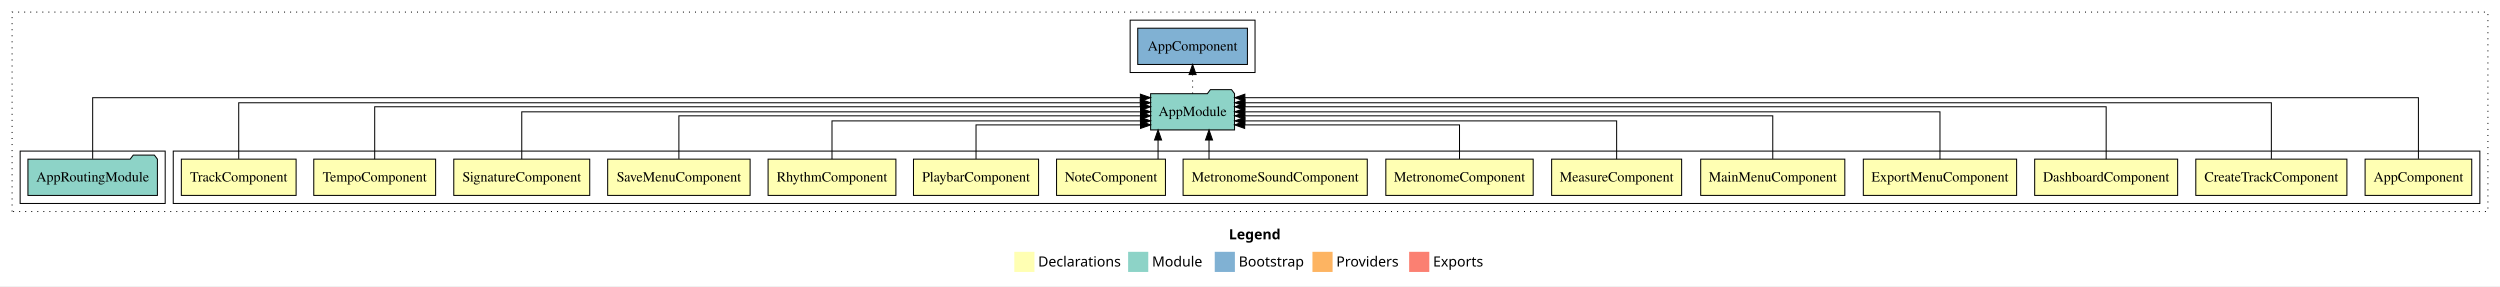
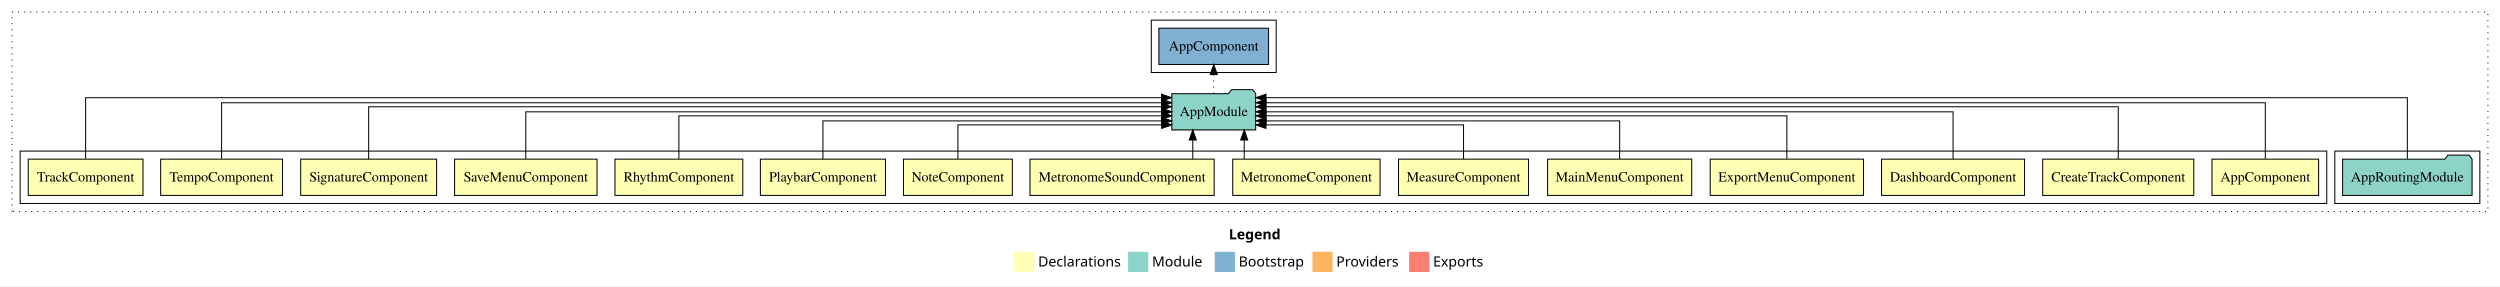
<svg xmlns="http://www.w3.org/2000/svg" width="2482pt" height="284pt" viewBox="0.00 0.00 2482.00 284.00">
  <g id="graph0" class="graph" transform="scale(1 1) rotate(0) translate(4 280)">
    <polygon fill="white" stroke="transparent" points="-4,4 -4,-280 2478,-280 2478,4 -4,4" />
    <text text-anchor="start" x="1216.01" y="-42.4" font-family="sans-serif" font-weight="bold" font-size="14.00">Legend</text>
    <polygon fill="#ffffb3" stroke="transparent" points="1003,-10 1003,-30 1023,-30 1023,-10 1003,-10" />
    <text text-anchor="start" x="1026.63" y="-15.4" font-family="sans-serif" font-size="14.00">  Declarations</text>
    <polygon fill="#8dd3c7" stroke="transparent" points="1116,-10 1116,-30 1136,-30 1136,-10 1116,-10" />
    <text text-anchor="start" x="1139.73" y="-15.4" font-family="sans-serif" font-size="14.00">  Module</text>
    <polygon fill="#80b1d3" stroke="transparent" points="1202,-10 1202,-30 1222,-30 1222,-10 1202,-10" />
    <text text-anchor="start" x="1225.78" y="-15.4" font-family="sans-serif" font-size="14.00">  Bootstrap</text>
    <polygon fill="#fdb462" stroke="transparent" points="1299,-10 1299,-30 1319,-30 1319,-10 1299,-10" />
    <text text-anchor="start" x="1322.67" y="-15.4" font-family="sans-serif" font-size="14.00">  Providers</text>
    <polygon fill="#fb8072" stroke="transparent" points="1395,-10 1395,-30 1415,-30 1415,-10 1395,-10" />
    <text text-anchor="start" x="1418.73" y="-15.4" font-family="sans-serif" font-size="14.00">  Exports</text>
    <g id="clust1" class="cluster">
      <polygon fill="none" stroke="black" stroke-dasharray="1,5" points="8,-70 8,-268 2466,-268 2466,-70 8,-70" />
    </g>
-     <g id="clust2" class="cluster">
-       <polygon fill="none" stroke="black" points="168,-78 168,-130 2458,-130 2458,-78 168,-78" />
-     </g>
    <g id="clust18" class="cluster">
-       <polygon fill="none" stroke="black" points="16,-78 16,-130 160,-130 160,-78 16,-78" />
+       <polygon fill="none" stroke="black" points="2314,-78 2314,-130 2458,-130 2458,-78 2314,-78" />
    </g>
    <g id="clust20" class="cluster">
-       <polygon fill="none" stroke="black" points="1118,-208 1118,-260 1242,-260 1242,-208 1118,-208" />
+       <polygon fill="none" stroke="black" points="1139,-208 1139,-260 1263,-260 1263,-208 1139,-208" />
+     </g>
+     <g id="clust2" class="cluster">
+       <polygon fill="none" stroke="black" points="16,-78 16,-130 2306,-130 2306,-78 16,-78" />
    </g>
    <g id="node1" class="node">
-       <polygon fill="#ffffb3" stroke="black" points="2449.94,-122 2344.06,-122 2344.06,-86 2449.94,-86 2449.94,-122" />
-       <text text-anchor="middle" x="2397" y="-99.8" font-family="Times,serif" font-size="14.00">AppComponent</text>
+       <polygon fill="#ffffb3" stroke="black" points="2297.94,-122 2192.06,-122 2192.06,-86 2297.94,-86 2297.94,-122" />
+       <text text-anchor="middle" x="2245" y="-99.8" font-family="Times,serif" font-size="14.00">AppComponent</text>
    </g>
    <g id="node16" class="node">
-       <polygon fill="#8dd3c7" stroke="black" points="1221.66,-187 1218.66,-191 1197.66,-191 1194.66,-187 1138.34,-187 1138.34,-151 1221.66,-151 1221.66,-187" />
-       <text text-anchor="middle" x="1180" y="-164.8" font-family="Times,serif" font-size="14.00">AppModule</text>
+       <polygon fill="#8dd3c7" stroke="black" points="1242.66,-187 1239.66,-191 1218.66,-191 1215.66,-187 1159.34,-187 1159.34,-151 1242.66,-151 1242.66,-187" />
+       <text text-anchor="middle" x="1201" y="-164.8" font-family="Times,serif" font-size="14.00">AppModule</text>
    </g>
    <g id="edge1" class="edge">
-       <path fill="none" stroke="black" d="M2397,-122.32C2397,-145.66 2397,-183 2397,-183 2397,-183 1231.89,-183 1231.89,-183" />
-       <polygon fill="black" stroke="black" points="1231.89,-179.5 1221.89,-183 1231.89,-186.5 1231.89,-179.5" />
+       <path fill="none" stroke="black" d="M2245,-122.29C2245,-144.21 2245,-178 2245,-178 2245,-178 1252.89,-178 1252.89,-178" />
+       <polygon fill="black" stroke="black" points="1252.89,-174.5 1242.89,-178 1252.89,-181.5 1252.89,-174.5" />
    </g>
    <g id="node2" class="node">
-       <polygon fill="#ffffb3" stroke="black" points="2326.01,-122 2175.99,-122 2175.99,-86 2326.01,-86 2326.01,-122" />
-       <text text-anchor="middle" x="2251" y="-99.8" font-family="Times,serif" font-size="14.00">CreateTrackComponent</text>
+       <polygon fill="#ffffb3" stroke="black" points="2174.01,-122 2023.99,-122 2023.99,-86 2174.01,-86 2174.01,-122" />
+       <text text-anchor="middle" x="2099" y="-99.8" font-family="Times,serif" font-size="14.00">CreateTrackComponent</text>
    </g>
    <g id="edge2" class="edge">
-       <path fill="none" stroke="black" d="M2251,-122.29C2251,-144.21 2251,-178 2251,-178 2251,-178 1231.98,-178 1231.98,-178" />
-       <polygon fill="black" stroke="black" points="1231.98,-174.5 1221.98,-178 1231.98,-181.5 1231.98,-174.5" />
+       <path fill="none" stroke="black" d="M2099,-122.03C2099,-142.77 2099,-174 2099,-174 2099,-174 1252.81,-174 1252.81,-174" />
+       <polygon fill="black" stroke="black" points="1252.81,-170.5 1242.81,-174 1252.81,-177.5 1252.81,-170.5" />
    </g>
    <g id="node3" class="node">
-       <polygon fill="#ffffb3" stroke="black" points="2157.97,-122 2016.03,-122 2016.03,-86 2157.97,-86 2157.97,-122" />
-       <text text-anchor="middle" x="2087" y="-99.8" font-family="Times,serif" font-size="14.00">DashboardComponent</text>
+       <polygon fill="#ffffb3" stroke="black" points="2005.97,-122 1864.03,-122 1864.03,-86 2005.97,-86 2005.97,-122" />
+       <text text-anchor="middle" x="1935" y="-99.8" font-family="Times,serif" font-size="14.00">DashboardComponent</text>
    </g>
    <g id="edge3" class="edge">
-       <path fill="none" stroke="black" d="M2087,-122.03C2087,-142.77 2087,-174 2087,-174 2087,-174 1231.93,-174 1231.93,-174" />
-       <polygon fill="black" stroke="black" points="1231.93,-170.5 1221.93,-174 1231.93,-177.5 1231.93,-170.5" />
+       <path fill="none" stroke="black" d="M1935,-122.11C1935,-141.34 1935,-169 1935,-169 1935,-169 1252.83,-169 1252.83,-169" />
+       <polygon fill="black" stroke="black" points="1252.83,-165.5 1242.83,-169 1252.83,-172.5 1252.83,-165.5" />
    </g>
    <g id="node4" class="node">
-       <polygon fill="#ffffb3" stroke="black" points="1998.1,-122 1845.9,-122 1845.9,-86 1998.1,-86 1998.1,-122" />
-       <text text-anchor="middle" x="1922" y="-99.8" font-family="Times,serif" font-size="14.00">ExportMenuComponent</text>
+       <polygon fill="#ffffb3" stroke="black" points="1846.1,-122 1693.9,-122 1693.9,-86 1846.1,-86 1846.1,-122" />
+       <text text-anchor="middle" x="1770" y="-99.8" font-family="Times,serif" font-size="14.00">ExportMenuComponent</text>
    </g>
    <g id="edge4" class="edge">
-       <path fill="none" stroke="black" d="M1922,-122.11C1922,-141.34 1922,-169 1922,-169 1922,-169 1231.75,-169 1231.75,-169" />
-       <polygon fill="black" stroke="black" points="1231.75,-165.5 1221.75,-169 1231.75,-172.5 1231.75,-165.5" />
+       <path fill="none" stroke="black" d="M1770,-122.3C1770,-140.27 1770,-165 1770,-165 1770,-165 1252.84,-165 1252.84,-165" />
+       <polygon fill="black" stroke="black" points="1252.84,-161.5 1242.84,-165 1252.84,-168.5 1252.84,-161.5" />
    </g>
    <g id="node5" class="node">
-       <polygon fill="#ffffb3" stroke="black" points="1827.54,-122 1684.46,-122 1684.46,-86 1827.54,-86 1827.54,-122" />
-       <text text-anchor="middle" x="1756" y="-99.8" font-family="Times,serif" font-size="14.00">MainMenuComponent</text>
+       <polygon fill="#ffffb3" stroke="black" points="1675.54,-122 1532.46,-122 1532.46,-86 1675.54,-86 1675.54,-122" />
+       <text text-anchor="middle" x="1604" y="-99.8" font-family="Times,serif" font-size="14.00">MainMenuComponent</text>
    </g>
    <g id="edge5" class="edge">
-       <path fill="none" stroke="black" d="M1756,-122.3C1756,-140.27 1756,-165 1756,-165 1756,-165 1231.89,-165 1231.89,-165" />
-       <polygon fill="black" stroke="black" points="1231.89,-161.5 1221.89,-165 1231.89,-168.5 1231.89,-161.5" />
+       <path fill="none" stroke="black" d="M1604,-122.03C1604,-138.4 1604,-160 1604,-160 1604,-160 1252.99,-160 1252.99,-160" />
+       <polygon fill="black" stroke="black" points="1252.99,-156.5 1242.99,-160 1252.99,-163.5 1252.99,-156.5" />
    </g>
    <g id="node6" class="node">
-       <polygon fill="#ffffb3" stroke="black" points="1665.53,-122 1536.47,-122 1536.47,-86 1665.53,-86 1665.53,-122" />
-       <text text-anchor="middle" x="1601" y="-99.8" font-family="Times,serif" font-size="14.00">MeasureComponent</text>
+       <polygon fill="#ffffb3" stroke="black" points="1513.53,-122 1384.47,-122 1384.47,-86 1513.53,-86 1513.53,-122" />
+       <text text-anchor="middle" x="1449" y="-99.8" font-family="Times,serif" font-size="14.00">MeasureComponent</text>
    </g>
    <g id="edge6" class="edge">
-       <path fill="none" stroke="black" d="M1601,-122.03C1601,-138.4 1601,-160 1601,-160 1601,-160 1231.91,-160 1231.91,-160" />
-       <polygon fill="black" stroke="black" points="1231.91,-156.5 1221.91,-160 1231.91,-163.5 1231.91,-156.5" />
+       <path fill="none" stroke="black" d="M1449,-122.19C1449,-137.18 1449,-156 1449,-156 1449,-156 1252.79,-156 1252.79,-156" />
+       <polygon fill="black" stroke="black" points="1252.79,-152.5 1242.79,-156 1252.79,-159.5 1252.79,-152.5" />
    </g>
    <g id="node7" class="node">
-       <polygon fill="#ffffb3" stroke="black" points="1518.15,-122 1371.85,-122 1371.85,-86 1518.15,-86 1518.15,-122" />
-       <text text-anchor="middle" x="1445" y="-99.8" font-family="Times,serif" font-size="14.00">MetronomeComponent</text>
+       <polygon fill="#ffffb3" stroke="black" points="1366.15,-122 1219.85,-122 1219.85,-86 1366.15,-86 1366.15,-122" />
+       <text text-anchor="middle" x="1293" y="-99.8" font-family="Times,serif" font-size="14.00">MetronomeComponent</text>
    </g>
    <g id="edge7" class="edge">
-       <path fill="none" stroke="black" d="M1445,-122.19C1445,-137.18 1445,-156 1445,-156 1445,-156 1231.7,-156 1231.7,-156" />
-       <polygon fill="black" stroke="black" points="1231.7,-152.5 1221.7,-156 1231.7,-159.5 1231.7,-152.5" />
+       <path fill="none" stroke="black" d="M1231.25,-122.11C1231.25,-122.11 1231.25,-140.99 1231.25,-140.99" />
+       <polygon fill="black" stroke="black" points="1227.75,-140.99 1231.25,-150.99 1234.75,-140.99 1227.75,-140.99" />
    </g>
    <g id="node8" class="node">
-       <polygon fill="#ffffb3" stroke="black" points="1353.43,-122 1170.57,-122 1170.57,-86 1353.43,-86 1353.43,-122" />
-       <text text-anchor="middle" x="1262" y="-99.8" font-family="Times,serif" font-size="14.00">MetronomeSoundComponent</text>
+       <polygon fill="#ffffb3" stroke="black" points="1201.43,-122 1018.57,-122 1018.57,-86 1201.43,-86 1201.43,-122" />
+       <text text-anchor="middle" x="1110" y="-99.8" font-family="Times,serif" font-size="14.00">MetronomeSoundComponent</text>
    </g>
    <g id="edge8" class="edge">
-       <path fill="none" stroke="black" d="M1196.31,-122.11C1196.31,-122.11 1196.31,-140.99 1196.31,-140.99" />
-       <polygon fill="black" stroke="black" points="1192.81,-140.99 1196.31,-150.99 1199.81,-140.99 1192.81,-140.99" />
+       <path fill="none" stroke="black" d="M1180.19,-122.11C1180.19,-122.11 1180.19,-140.99 1180.19,-140.99" />
+       <polygon fill="black" stroke="black" points="1176.69,-140.99 1180.19,-150.99 1183.69,-140.99 1176.69,-140.99" />
    </g>
    <g id="node9" class="node">
-       <polygon fill="#ffffb3" stroke="black" points="1153.05,-122 1044.95,-122 1044.95,-86 1153.05,-86 1153.05,-122" />
-       <text text-anchor="middle" x="1099" y="-99.8" font-family="Times,serif" font-size="14.00">NoteComponent</text>
+       <polygon fill="#ffffb3" stroke="black" points="1001.05,-122 892.95,-122 892.95,-86 1001.05,-86 1001.05,-122" />
+       <text text-anchor="middle" x="947" y="-99.8" font-family="Times,serif" font-size="14.00">NoteComponent</text>
    </g>
    <g id="edge9" class="edge">
-       <path fill="none" stroke="black" d="M1145.72,-122.11C1145.72,-122.11 1145.72,-140.99 1145.72,-140.99" />
-       <polygon fill="black" stroke="black" points="1142.22,-140.99 1145.72,-150.99 1149.22,-140.99 1142.22,-140.99" />
+       <path fill="none" stroke="black" d="M947,-122.19C947,-137.18 947,-156 947,-156 947,-156 1149.34,-156 1149.34,-156" />
+       <polygon fill="black" stroke="black" points="1149.34,-159.5 1159.34,-156 1149.34,-152.5 1149.34,-159.5" />
    </g>
    <g id="node10" class="node">
-       <polygon fill="#ffffb3" stroke="black" points="1027.1,-122 902.9,-122 902.9,-86 1027.1,-86 1027.1,-122" />
-       <text text-anchor="middle" x="965" y="-99.8" font-family="Times,serif" font-size="14.00">PlaybarComponent</text>
+       <polygon fill="#ffffb3" stroke="black" points="875.1,-122 750.9,-122 750.9,-86 875.1,-86 875.1,-122" />
+       <text text-anchor="middle" x="813" y="-99.8" font-family="Times,serif" font-size="14.00">PlaybarComponent</text>
    </g>
    <g id="edge10" class="edge">
-       <path fill="none" stroke="black" d="M965,-122.19C965,-137.18 965,-156 965,-156 965,-156 1128.29,-156 1128.29,-156" />
-       <polygon fill="black" stroke="black" points="1128.29,-159.5 1138.29,-156 1128.29,-152.5 1128.29,-159.5" />
+       <path fill="none" stroke="black" d="M813,-122.03C813,-138.4 813,-160 813,-160 813,-160 1149.11,-160 1149.11,-160" />
+       <polygon fill="black" stroke="black" points="1149.11,-163.5 1159.11,-160 1149.11,-156.5 1149.11,-163.5" />
    </g>
    <g id="node11" class="node">
-       <polygon fill="#ffffb3" stroke="black" points="885.45,-122 758.55,-122 758.55,-86 885.45,-86 885.45,-122" />
-       <text text-anchor="middle" x="822" y="-99.8" font-family="Times,serif" font-size="14.00">RhythmComponent</text>
+       <polygon fill="#ffffb3" stroke="black" points="733.45,-122 606.55,-122 606.55,-86 733.45,-86 733.45,-122" />
+       <text text-anchor="middle" x="670" y="-99.8" font-family="Times,serif" font-size="14.00">RhythmComponent</text>
    </g>
    <g id="edge11" class="edge">
-       <path fill="none" stroke="black" d="M822,-122.03C822,-138.4 822,-160 822,-160 822,-160 1128.23,-160 1128.23,-160" />
-       <polygon fill="black" stroke="black" points="1128.23,-163.5 1138.23,-160 1128.23,-156.5 1128.23,-163.5" />
+       <path fill="none" stroke="black" d="M670,-122.3C670,-140.27 670,-165 670,-165 670,-165 1149.33,-165 1149.33,-165" />
+       <polygon fill="black" stroke="black" points="1149.33,-168.5 1159.33,-165 1149.33,-161.5 1149.33,-168.5" />
    </g>
    <g id="node12" class="node">
-       <polygon fill="#ffffb3" stroke="black" points="740.7,-122 599.3,-122 599.3,-86 740.7,-86 740.7,-122" />
-       <text text-anchor="middle" x="670" y="-99.8" font-family="Times,serif" font-size="14.00">SaveMenuComponent</text>
+       <polygon fill="#ffffb3" stroke="black" points="588.7,-122 447.3,-122 447.3,-86 588.7,-86 588.7,-122" />
+       <text text-anchor="middle" x="518" y="-99.8" font-family="Times,serif" font-size="14.00">SaveMenuComponent</text>
    </g>
    <g id="edge12" class="edge">
-       <path fill="none" stroke="black" d="M670,-122.3C670,-140.27 670,-165 670,-165 670,-165 1128.26,-165 1128.26,-165" />
-       <polygon fill="black" stroke="black" points="1128.26,-168.5 1138.26,-165 1128.26,-161.5 1128.26,-168.5" />
+       <path fill="none" stroke="black" d="M518,-122.11C518,-141.34 518,-169 518,-169 518,-169 1149.3,-169 1149.3,-169" />
+       <polygon fill="black" stroke="black" points="1149.3,-172.5 1159.3,-169 1149.3,-165.5 1149.3,-172.5" />
    </g>
    <g id="node13" class="node">
-       <polygon fill="#ffffb3" stroke="black" points="581.49,-122 446.51,-122 446.51,-86 581.49,-86 581.49,-122" />
-       <text text-anchor="middle" x="514" y="-99.8" font-family="Times,serif" font-size="14.00">SignatureComponent</text>
+       <polygon fill="#ffffb3" stroke="black" points="429.49,-122 294.51,-122 294.51,-86 429.49,-86 429.49,-122" />
+       <text text-anchor="middle" x="362" y="-99.8" font-family="Times,serif" font-size="14.00">SignatureComponent</text>
    </g>
    <g id="edge13" class="edge">
-       <path fill="none" stroke="black" d="M514,-122.11C514,-141.34 514,-169 514,-169 514,-169 1128.34,-169 1128.34,-169" />
-       <polygon fill="black" stroke="black" points="1128.34,-172.5 1138.34,-169 1128.34,-165.5 1128.34,-172.5" />
+       <path fill="none" stroke="black" d="M362,-122.03C362,-142.77 362,-174 362,-174 362,-174 1149.11,-174 1149.11,-174" />
+       <polygon fill="black" stroke="black" points="1149.11,-177.5 1159.11,-174 1149.11,-170.5 1149.11,-177.5" />
    </g>
    <g id="node14" class="node">
-       <polygon fill="#ffffb3" stroke="black" points="428.49,-122 307.51,-122 307.51,-86 428.49,-86 428.49,-122" />
-       <text text-anchor="middle" x="368" y="-99.8" font-family="Times,serif" font-size="14.00">TempoComponent</text>
+       <polygon fill="#ffffb3" stroke="black" points="276.49,-122 155.51,-122 155.51,-86 276.49,-86 276.49,-122" />
+       <text text-anchor="middle" x="216" y="-99.8" font-family="Times,serif" font-size="14.00">TempoComponent</text>
    </g>
    <g id="edge14" class="edge">
-       <path fill="none" stroke="black" d="M368,-122.03C368,-142.77 368,-174 368,-174 368,-174 1128.34,-174 1128.34,-174" />
-       <polygon fill="black" stroke="black" points="1128.34,-177.5 1138.34,-174 1128.34,-170.5 1128.34,-177.5" />
+       <path fill="none" stroke="black" d="M216,-122.29C216,-144.21 216,-178 216,-178 216,-178 1149.3,-178 1149.3,-178" />
+       <polygon fill="black" stroke="black" points="1149.3,-181.5 1159.3,-178 1149.3,-174.5 1149.3,-181.5" />
    </g>
    <g id="node15" class="node">
-       <polygon fill="#ffffb3" stroke="black" points="289.97,-122 176.03,-122 176.03,-86 289.97,-86 289.97,-122" />
-       <text text-anchor="middle" x="233" y="-99.8" font-family="Times,serif" font-size="14.00">TrackComponent</text>
+       <polygon fill="#ffffb3" stroke="black" points="137.97,-122 24.03,-122 24.03,-86 137.97,-86 137.97,-122" />
+       <text text-anchor="middle" x="81" y="-99.8" font-family="Times,serif" font-size="14.00">TrackComponent</text>
    </g>
    <g id="edge15" class="edge">
-       <path fill="none" stroke="black" d="M233,-122.29C233,-144.21 233,-178 233,-178 233,-178 1128.09,-178 1128.09,-178" />
-       <polygon fill="black" stroke="black" points="1128.09,-181.5 1138.09,-178 1128.09,-174.5 1128.09,-181.5" />
+       <path fill="none" stroke="black" d="M81,-122.32C81,-145.66 81,-183 81,-183 81,-183 1149.14,-183 1149.14,-183" />
+       <polygon fill="black" stroke="black" points="1149.14,-186.5 1159.14,-183 1149.14,-179.5 1149.14,-186.5" />
    </g>
    <g id="node18" class="node">
-       <polygon fill="#80b1d3" stroke="black" points="1234.44,-252 1125.56,-252 1125.56,-216 1234.44,-216 1234.44,-252" />
-       <text text-anchor="middle" x="1180" y="-229.8" font-family="Times,serif" font-size="14.00">AppComponent </text>
+       <polygon fill="#80b1d3" stroke="black" points="1255.44,-252 1146.56,-252 1146.56,-216 1255.44,-216 1255.44,-252" />
+       <text text-anchor="middle" x="1201" y="-229.8" font-family="Times,serif" font-size="14.00">AppComponent </text>
    </g>
    <g id="edge17" class="edge">
-       <path fill="none" stroke="black" stroke-dasharray="1,5" d="M1180,-187.11C1180,-187.11 1180,-205.99 1180,-205.99" />
-       <polygon fill="black" stroke="black" points="1176.5,-205.99 1180,-215.99 1183.5,-205.99 1176.5,-205.99" />
+       <path fill="none" stroke="black" stroke-dasharray="1,5" d="M1201,-187.11C1201,-187.11 1201,-205.99 1201,-205.99" />
+       <polygon fill="black" stroke="black" points="1197.5,-205.99 1201,-215.99 1204.5,-205.99 1197.5,-205.99" />
    </g>
    <g id="node17" class="node">
-       <polygon fill="#8dd3c7" stroke="black" points="152.27,-122 149.27,-126 128.27,-126 125.27,-122 23.73,-122 23.73,-86 152.27,-86 152.27,-122" />
-       <text text-anchor="middle" x="88" y="-99.8" font-family="Times,serif" font-size="14.00">AppRoutingModule</text>
+       <polygon fill="#8dd3c7" stroke="black" points="2450.27,-122 2447.27,-126 2426.27,-126 2423.27,-122 2321.73,-122 2321.73,-86 2450.27,-86 2450.27,-122" />
+       <text text-anchor="middle" x="2386" y="-99.8" font-family="Times,serif" font-size="14.00">AppRoutingModule</text>
    </g>
    <g id="edge16" class="edge">
-       <path fill="none" stroke="black" d="M88,-122.32C88,-145.66 88,-183 88,-183 88,-183 1128.19,-183 1128.19,-183" />
-       <polygon fill="black" stroke="black" points="1128.19,-186.5 1138.19,-183 1128.19,-179.5 1128.19,-186.5" />
+       <path fill="none" stroke="black" d="M2386,-122.32C2386,-145.66 2386,-183 2386,-183 2386,-183 1252.83,-183 1252.83,-183" />
+       <polygon fill="black" stroke="black" points="1252.83,-179.5 1242.83,-183 1252.83,-186.5 1252.83,-179.5" />
    </g>
  </g>
</svg>
